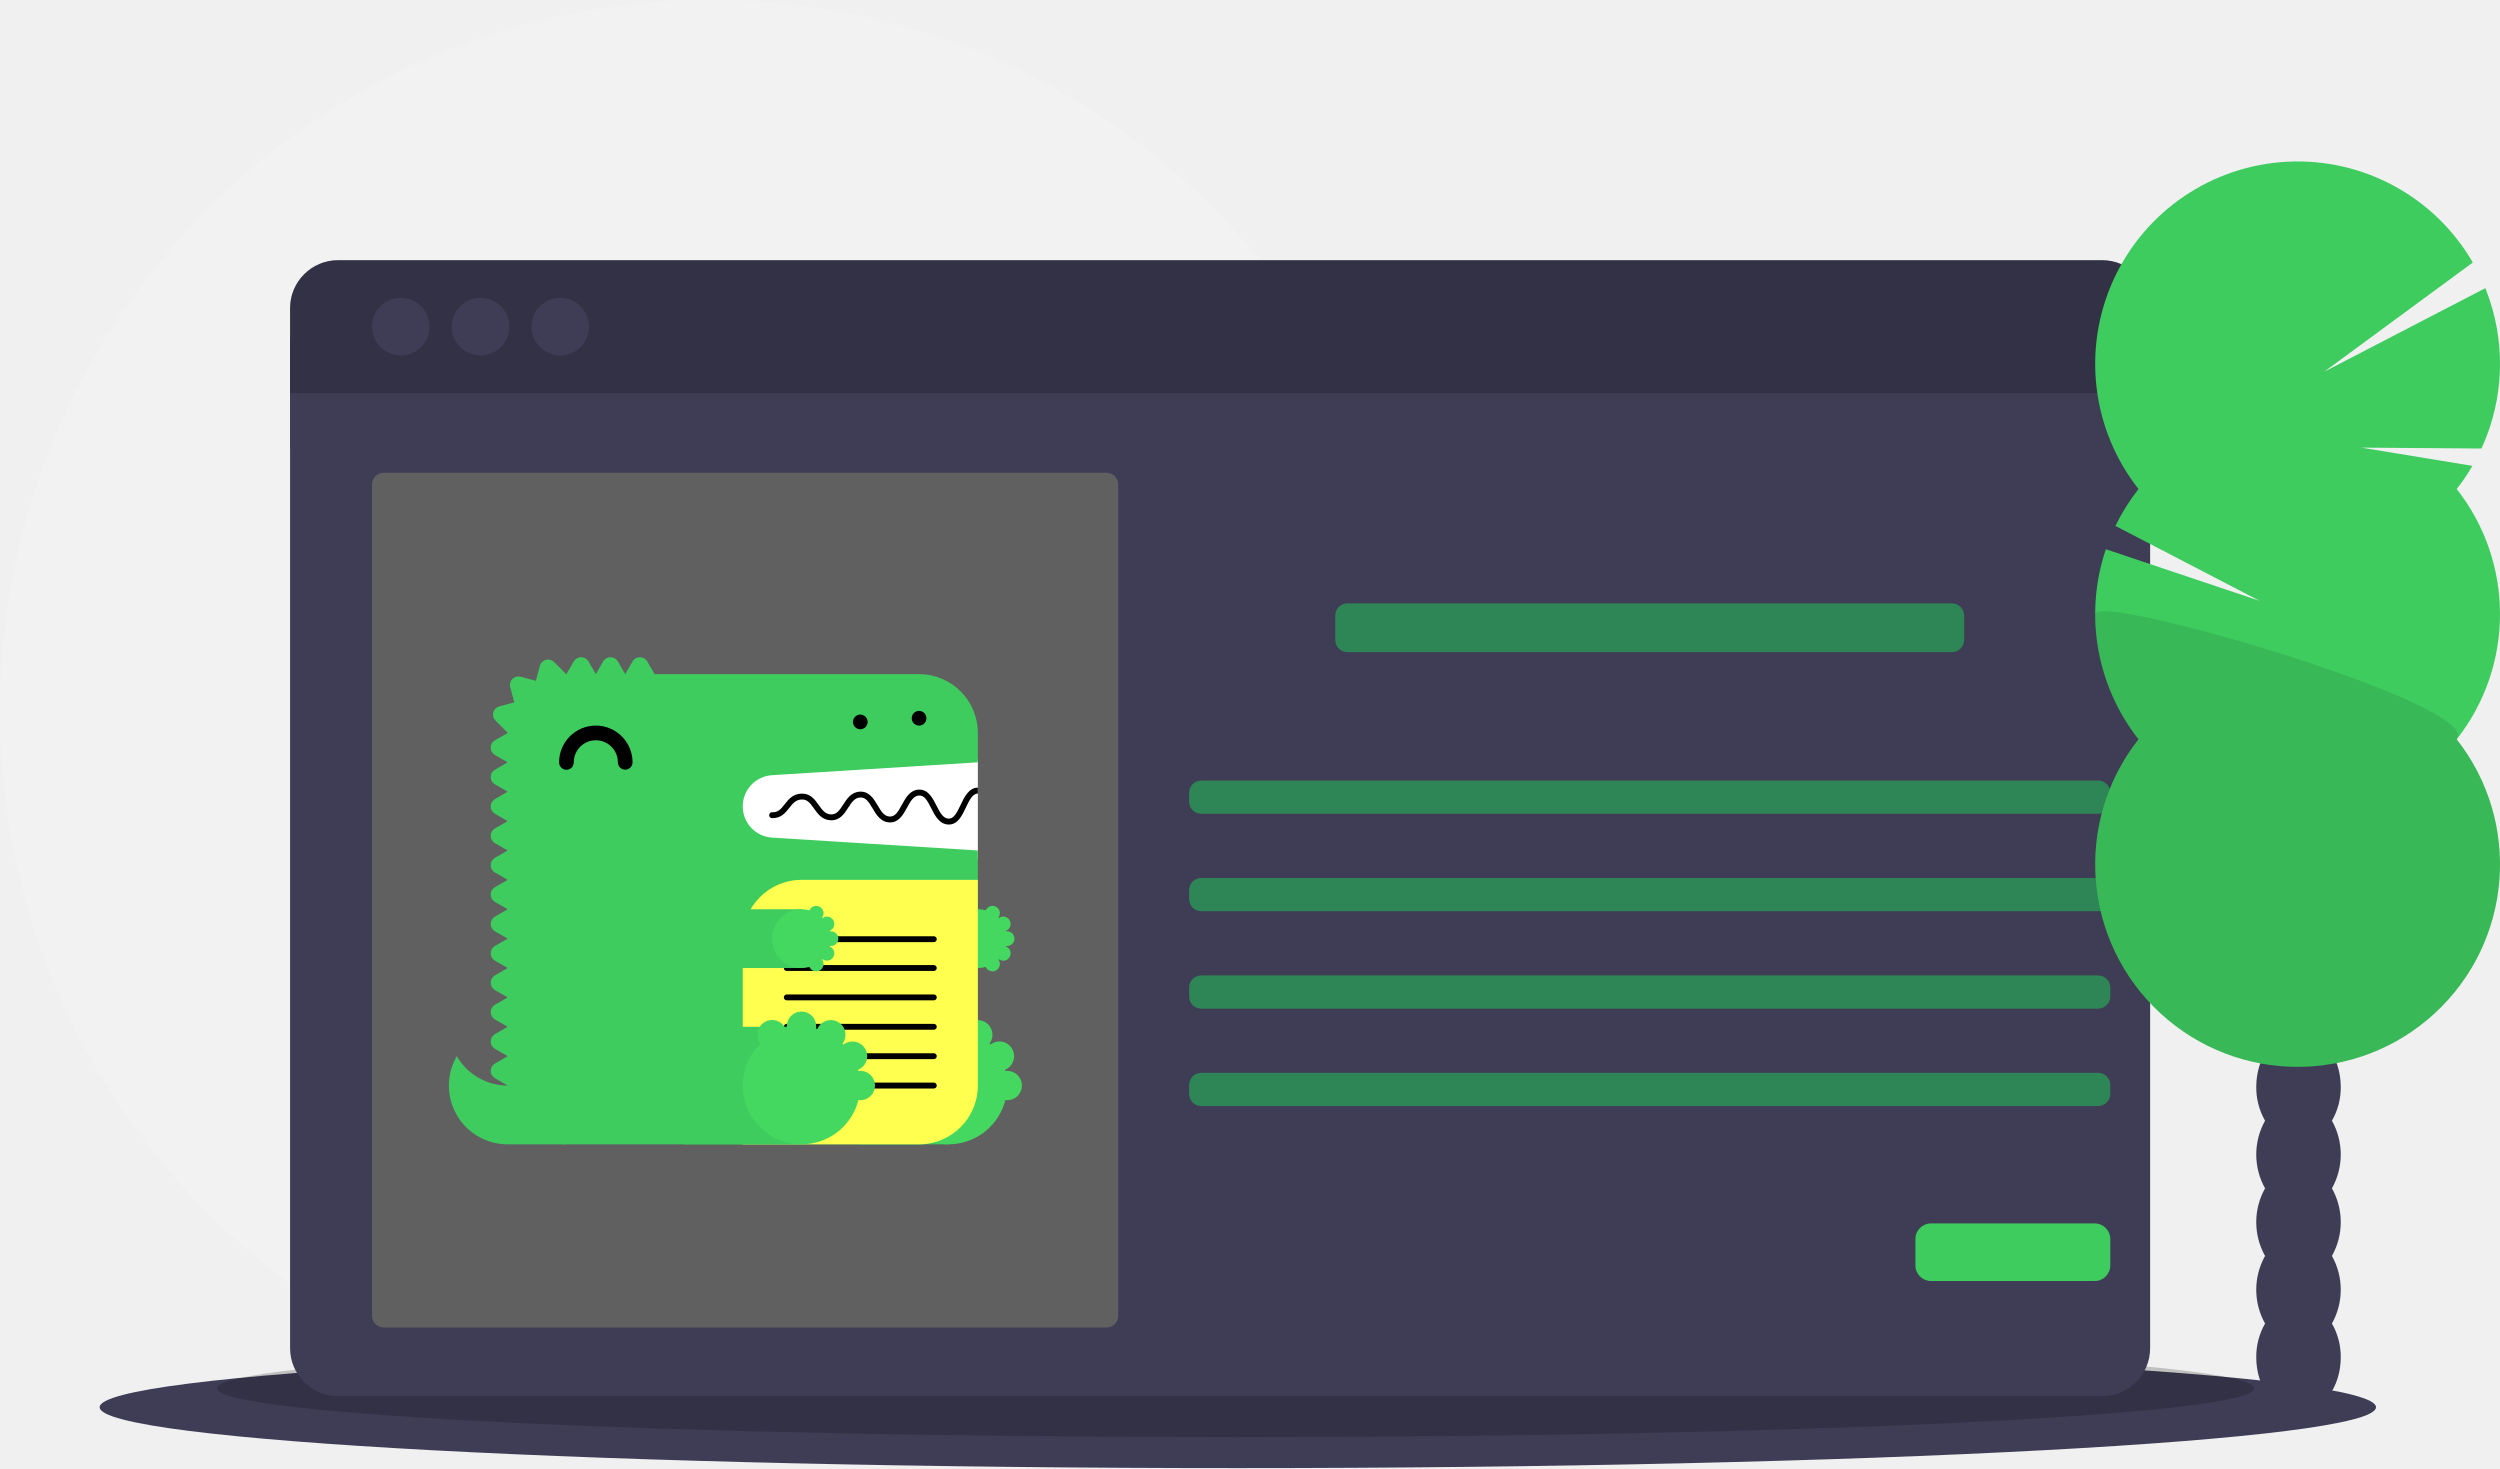
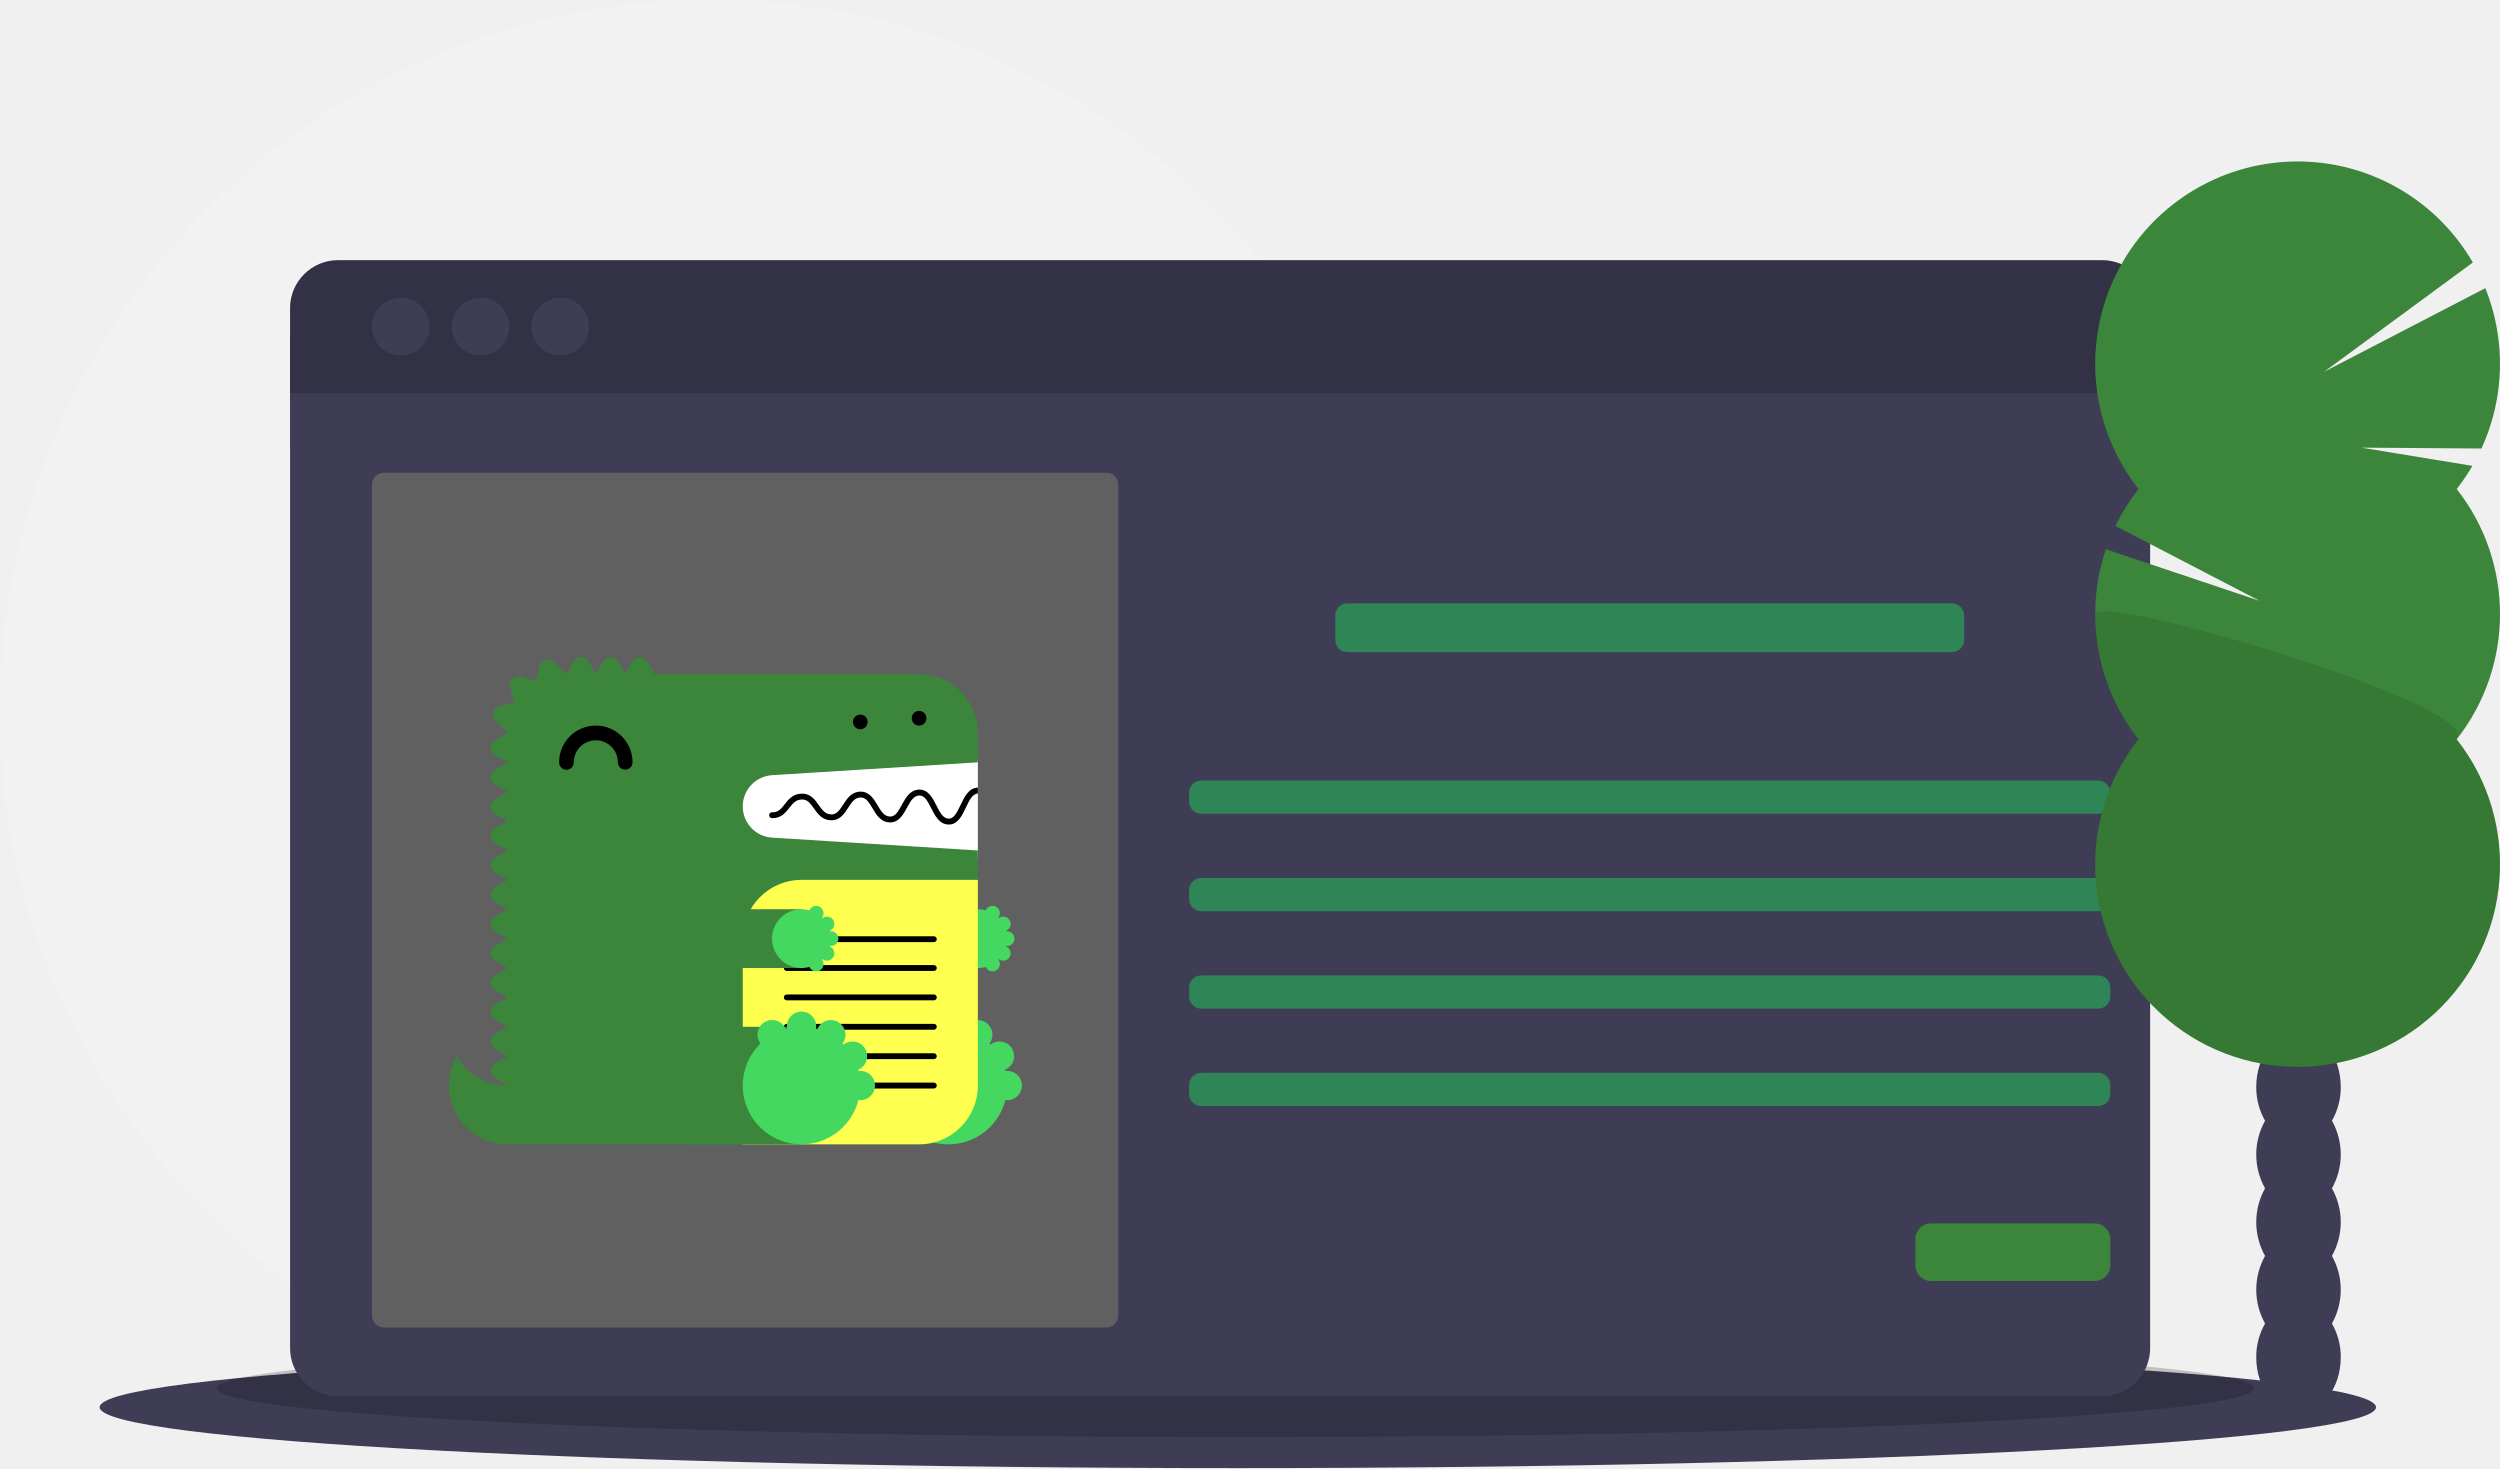
<svg xmlns="http://www.w3.org/2000/svg" id="ac356da0-b129-4ca5-aecc-4700531dd101" data-name="Layer 1" width="1129" height="663" viewBox="0 0 1129 663">
  <circle cx="321" cy="321" r="321" fill="#f2f2f2" />
  <ellipse cx="559" cy="635.5" rx="514" ry="27.5" fill="#3f3d56" />
  <ellipse cx="558" cy="627" rx="460" ry="22" opacity="0.2" />
  <rect x="131" y="152.5" width="840" height="50" fill="#3f3d56" />
  <path d="M166.5,727.33A21.67,21.67,0,0,0,188.17,749H984.83A21.67,21.67,0,0,0,1006.5,727.33V296h-840Z" transform="translate(-35.5 -118.5)" fill="#3f3d56" />
  <path d="M984.83,236H188.17A21.67,21.67,0,0,0,166.5,257.67V296h840V257.67A21.67,21.67,0,0,0,984.83,236Z" transform="translate(-35.5 -118.5)" fill="#3f3d56" />
  <path d="M984.83,236H188.17A21.67,21.67,0,0,0,166.5,257.67V296h840V257.67A21.67,21.67,0,0,0,984.83,236Z" transform="translate(-35.5 -118.5)" opacity="0.2" />
  <circle cx="181" cy="147.5" r="13" fill="#3f3d56" />
  <circle cx="217" cy="147.5" r="13" fill="#3f3d56" />
  <circle cx="253" cy="147.5" r="13" fill="#3f3d56" />
  <rect x="168" y="213.5" width="337" height="386" rx="5.335" fill="#606060" />
  <rect x="603" y="272.5" width="284" height="22" rx="5.476" fill="#2e8555" />
  <rect x="537" y="352.5" width="416" height="15" rx="5.476" fill="#2e8555" />
  <rect x="537" y="396.5" width="416" height="15" rx="5.476" fill="#2e8555" />
  <rect x="537" y="440.5" width="416" height="15" rx="5.476" fill="#2e8555" />
  <rect x="537" y="484.5" width="416" height="15" rx="5.476" fill="#2e8555" />
-   <rect x="865" y="552.5" width="88" height="26" rx="7.028" fill="#3ecc5f" />
+   <rect x="865" y="552.5" width="88" height="26" rx="7.028" fill="#3B863B" />
  <path d="M1088.603,624.616a30.114,30.114,0,0,0,3.983-15.266c0-13.797-8.544-24.981-19.083-24.981s-19.083,11.184-19.083,24.981a30.114,30.114,0,0,0,3.983,15.266,31.248,31.248,0,0,0,0,30.532,31.248,31.248,0,0,0,0,30.532,31.248,31.248,0,0,0,0,30.532,30.114,30.114,0,0,0-3.983,15.266c0,13.797,8.544,24.981,19.083,24.981s19.083-11.184,19.083-24.981a30.114,30.114,0,0,0-3.983-15.266,31.248,31.248,0,0,0,0-30.532,31.248,31.248,0,0,0,0-30.532,31.248,31.248,0,0,0,0-30.532Z" transform="translate(-35.5 -118.5)" fill="#3f3d56" />
  <ellipse cx="1038.003" cy="460.318" rx="19.083" ry="24.981" fill="#3f3d56" />
  <ellipse cx="1038.003" cy="429.786" rx="19.083" ry="24.981" fill="#3f3d56" />
-   <path d="M1144.939,339.345a91.611,91.611,0,0,0,7.107-10.461l-50.141-8.235,54.229.403a91.566,91.566,0,0,0,1.746-72.426l-72.754,37.741,67.097-49.321a91.413,91.413,0,1,0-150.971,102.298,91.458,91.458,0,0,0-10.425,16.669l65.087,33.814-69.4-23.292a91.46,91.46,0,0,0,14.738,85.837,91.406,91.406,0,1,0,143.689,0,91.418,91.418,0,0,0,0-113.029Z" transform="translate(-35.5 -118.5)" fill="#3ecc5f" fill-rule="evenodd" />
+   <path d="M1144.939,339.345a91.611,91.611,0,0,0,7.107-10.461l-50.141-8.235,54.229.403a91.566,91.566,0,0,0,1.746-72.426l-72.754,37.741,67.097-49.321a91.413,91.413,0,1,0-150.971,102.298,91.458,91.458,0,0,0-10.425,16.669l65.087,33.814-69.4-23.292a91.46,91.46,0,0,0,14.738,85.837,91.406,91.406,0,1,0,143.689,0,91.418,91.418,0,0,0,0-113.029Z" transform="translate(-35.5 -118.5)" fill="#3B863B" fill-rule="evenodd" />
  <path d="M981.688,395.859a91.013,91.013,0,0,0,19.561,56.514,91.406,91.406,0,1,0,143.689,0C1157.19,436.821,981.688,385.6,981.688,395.859Z" transform="translate(-35.5 -118.5)" opacity="0.1" />
  <path d="M365.62,461.436H477.094v45.12H365.62Z" transform="translate(-35.5 -118.5)" fill="#fff" fill-rule="evenodd" />
-   <path d="M264.763,608.741a26.509,26.509,0,0,1-22.962-13.271,26.51,26.51,0,0,0,22.962,39.812H291.304V608.741Z" transform="translate(-35.5 -118.5)" fill="#3ecc5f" fill-rule="evenodd" />
-   <path d="M384.172,468.571l92.922-5.807V449.493a26.541,26.541,0,0,0-26.541-26.541H331.116l-3.318-5.746a3.83,3.83,0,0,0-6.635,0l-3.318,5.746-3.318-5.746a3.83,3.83,0,0,0-6.635,0l-3.318,5.746L301.257,417.205a3.83,3.83,0,0,0-6.635,0L291.304,422.951c-.029,0-.056.004-.086.004l-5.497-5.495a3.829,3.829,0,0,0-6.407,1.717l-1.817,6.773L270.607,424.103a3.83,3.83,0,0,0-4.691,4.693l1.845,6.891-6.771,1.814a3.832,3.832,0,0,0-1.72,6.41l5.497,5.497c0,.028-.004.056-.004.085l-5.746,3.318a3.83,3.83,0,0,0,0,6.635l5.746,3.318L259.016,466.081a3.83,3.83,0,0,0,0,6.635l5.746,3.318-5.746,3.318a3.83,3.83,0,0,0,0,6.635l5.746,3.318-5.746,3.318a3.83,3.83,0,0,0,0,6.635l5.746,3.318-5.746,3.318a3.83,3.83,0,0,0,0,6.635l5.746,3.318-5.746,3.318a3.83,3.83,0,0,0,0,6.635l5.746,3.318-5.746,3.318a3.83,3.83,0,0,0,0,6.635l5.746,3.318-5.746,3.318a3.83,3.83,0,0,0,0,6.635l5.746,3.318L259.016,558.976a3.83,3.83,0,0,0,0,6.635l5.746,3.318-5.746,3.318a3.83,3.83,0,0,0,0,6.635l5.746,3.318-5.746,3.318a3.83,3.83,0,0,0,0,6.635l5.746,3.318-5.746,3.318a3.83,3.83,0,0,0,0,6.635l5.746,3.318A26.541,26.541,0,0,0,291.304,635.283H450.553A26.541,26.541,0,0,0,477.094,608.741V502.575l-92.922-5.807a14.126,14.126,0,0,1,0-28.198" transform="translate(-35.5 -118.5)" fill="#3ecc5f" fill-rule="evenodd" />
-   <path d="M424.011,635.283h39.812V582.2H424.011Z" transform="translate(-35.5 -118.5)" fill="#3ecc5f" fill-rule="evenodd" />
+   <path d="M264.763,608.741a26.509,26.509,0,0,1-22.962-13.271,26.51,26.51,0,0,0,22.962,39.812H291.304V608.741Z" transform="translate(-35.5 -118.5)" fill="#3B863B" fill-rule="evenodd" />
+   <path d="M384.172,468.571l92.922-5.807V449.493a26.541,26.541,0,0,0-26.541-26.541H331.116l-3.318-5.746a3.83,3.83,0,0,0-6.635,0l-3.318,5.746-3.318-5.746a3.83,3.83,0,0,0-6.635,0l-3.318,5.746L301.257,417.205a3.83,3.83,0,0,0-6.635,0L291.304,422.951c-.029,0-.056.004-.086.004l-5.497-5.495a3.829,3.829,0,0,0-6.407,1.717l-1.817,6.773L270.607,424.103a3.83,3.83,0,0,0-4.691,4.693l1.845,6.891-6.771,1.814a3.832,3.832,0,0,0-1.72,6.41l5.497,5.497c0,.028-.004.056-.004.085l-5.746,3.318a3.83,3.83,0,0,0,0,6.635l5.746,3.318L259.016,466.081a3.83,3.83,0,0,0,0,6.635l5.746,3.318-5.746,3.318a3.83,3.83,0,0,0,0,6.635l5.746,3.318-5.746,3.318a3.83,3.83,0,0,0,0,6.635l5.746,3.318-5.746,3.318a3.83,3.83,0,0,0,0,6.635l5.746,3.318-5.746,3.318a3.83,3.83,0,0,0,0,6.635l5.746,3.318-5.746,3.318a3.83,3.83,0,0,0,0,6.635l5.746,3.318-5.746,3.318a3.83,3.83,0,0,0,0,6.635l5.746,3.318L259.016,558.976a3.83,3.83,0,0,0,0,6.635l5.746,3.318-5.746,3.318a3.83,3.83,0,0,0,0,6.635l5.746,3.318-5.746,3.318a3.83,3.83,0,0,0,0,6.635l5.746,3.318-5.746,3.318a3.83,3.83,0,0,0,0,6.635l5.746,3.318A26.541,26.541,0,0,0,291.304,635.283H450.553A26.541,26.541,0,0,0,477.094,608.741V502.575l-92.922-5.807a14.126,14.126,0,0,1,0-28.198" transform="translate(-35.5 -118.5)" fill="#3B863B" fill-rule="evenodd" />
+   <path d="M424.011,635.283h39.812V582.2H424.011Z" transform="translate(-35.5 -118.5)" fill="#3B863B" fill-rule="evenodd" />
  <path d="M490.365,602.106a6.602,6.602,0,0,0-.848.085c-.05-.199-.098-.399-.154-.599A6.627,6.627,0,1,0,482.806,590.21q-.22-.225-.445-.446a6.624,6.624,0,1,0-11.397-6.564c-.196-.056-.394-.102-.591-.153a6.64,6.64,0,1,0-13.101,0c-.196.05-.394.097-.591.153a6.628,6.628,0,1,0-11.397,6.564,26.528,26.528,0,1,0,44.231,25.528,6.621,6.621,0,1,0,.848-13.186" transform="translate(-35.5 -118.5)" fill="#44d860" fill-rule="evenodd" />
-   <path d="M437.282,555.658H477.094V529.117H437.282Z" transform="translate(-35.5 -118.5)" fill="#3ecc5f" fill-rule="evenodd" />
+   <path d="M437.282,555.658H477.094V529.117H437.282Z" transform="translate(-35.5 -118.5)" fill="#3B863B" fill-rule="evenodd" />
  <path d="M490.365,545.705a3.318,3.318,0,0,0,0-6.635,3.411,3.411,0,0,0-.423.042c-.027-.1-.049-.199-.077-.299a3.319,3.319,0,0,0-1.278-6.379,3.282,3.282,0,0,0-2.001.687q-.109-.113-.223-.223a3.282,3.282,0,0,0,.671-1.983,3.318,3.318,0,0,0-6.37-1.299,13.271,13.271,0,1,0,0,25.541,3.318,3.318,0,0,0,6.37-1.299,3.282,3.282,0,0,0-.671-1.983q.113-.109.223-.223a3.282,3.282,0,0,0,2.001.687,3.318,3.318,0,0,0,1.278-6.379c.028-.098.05-.199.077-.299a3.413,3.413,0,0,0,.423.042" transform="translate(-35.5 -118.5)" fill="#44d860" fill-rule="evenodd" />
  <path d="M317.845,466.081a3.318,3.318,0,0,1-3.318-3.318,9.953,9.953,0,1,0-19.906,0,3.318,3.318,0,1,1-6.635,0,16.588,16.588,0,1,1,33.177,0,3.318,3.318,0,0,1-3.318,3.318" transform="translate(-35.5 -118.5)" fill-rule="evenodd" />
  <path d="M370.928,635.283h79.624A26.541,26.541,0,0,0,477.094,608.741v-92.895H397.47a26.541,26.541,0,0,0-26.541,26.541Z" transform="translate(-35.5 -118.5)" fill="#ffff50" fill-rule="evenodd" />
  <path d="M457.214,556.985H390.808a1.327,1.327,0,0,1,0-2.654h66.407a1.327,1.327,0,0,1,0,2.654m0,26.541H390.808a1.327,1.327,0,1,1,0-2.654h66.407a1.327,1.327,0,0,1,0,2.654m0,26.541H390.808a1.327,1.327,0,1,1,0-2.654h66.407a1.327,1.327,0,0,1,0,2.654m0-66.107H390.808a1.327,1.327,0,0,1,0-2.654h66.407a1.327,1.327,0,0,1,0,2.654m0,26.295H390.808a1.327,1.327,0,0,1,0-2.654h66.407a1.327,1.327,0,0,1,0,2.654m0,26.541H390.808a1.327,1.327,0,0,1,0-2.654h66.407a1.327,1.327,0,0,1,0,2.654M477.094,474.191c-.016,0-.029-.008-.045-.007-4.101.139-6.041,4.241-7.753,7.86-1.786,3.782-3.168,6.241-5.432,6.167-2.507-.09-3.94-2.922-5.458-5.919-1.744-3.442-3.734-7.347-7.913-7.201-4.042.138-5.989,3.708-7.706,6.857-1.827,3.355-3.071,5.395-5.469,5.3-2.557-.093-3.916-2.395-5.489-5.06-1.753-2.967-3.78-6.304-7.878-6.189-3.973.137-5.925,3.165-7.648,5.839-1.822,2.827-3.099,4.549-5.527,4.447-2.618-.093-3.971-2.004-5.535-4.216-1.757-2.486-3.737-5.299-7.823-5.162-3.886.133-5.838,2.614-7.559,4.801-1.635,2.076-2.912,3.718-5.612,3.615a1.328,1.328,0,1,0-.096,2.654c4.004.134,6.032-2.389,7.793-4.628,1.562-1.985,2.91-3.699,5.564-3.789,2.556-.109,3.754,1.48,5.567,4.041,1.721,2.434,3.675,5.194,7.605,5.336,4.118.138,6.099-2.939,7.854-5.663,1.569-2.434,2.922-4.535,5.507-4.624,2.379-.089,3.675,1.792,5.501,4.885,1.721,2.916,3.671,6.219,7.68,6.365,4.147.143,6.15-3.477,7.895-6.682,1.512-2.771,2.938-5.388,5.466-5.476,2.379-.056,3.62,2.117,5.456,5.746,1.715,3.388,3.659,7.226,7.73,7.373l.224.004c4.066,0,5.996-4.081,7.704-7.689,1.512-3.198,2.942-6.211,5.397-6.334Z" transform="translate(-35.5 -118.5)" fill-rule="evenodd" />
-   <path d="M344.387,635.283h53.083V582.2H344.387Z" transform="translate(-35.5 -118.5)" fill="#3ecc5f" fill-rule="evenodd" />
+   <path d="M344.387,635.283h53.083V582.2H344.387Z" transform="translate(-35.5 -118.5)" fill="#3B863B" fill-rule="evenodd" />
  <path d="M424.011,602.106a6.602,6.602,0,0,0-.848.085c-.05-.199-.098-.399-.154-.599A6.627,6.627,0,1,0,416.452,590.21q-.22-.225-.445-.446a6.624,6.624,0,1,0-11.397-6.564c-.196-.056-.394-.102-.591-.153a6.64,6.64,0,1,0-13.101,0c-.196.05-.394.097-.591.153a6.628,6.628,0,1,0-11.397,6.564,26.528,26.528,0,1,0,44.231,25.528,6.621,6.621,0,1,0,.848-13.186" transform="translate(-35.5 -118.5)" fill="#44d860" fill-rule="evenodd" />
-   <path d="M344.387,555.658h53.083V529.117H344.387Z" transform="translate(-35.5 -118.5)" fill="#3ecc5f" fill-rule="evenodd" />
+   <path d="M344.387,555.658h53.083V529.117H344.387Z" transform="translate(-35.5 -118.5)" fill="#3B863B" fill-rule="evenodd" />
  <path d="M410.74,545.705a3.318,3.318,0,1,0,0-6.635,3.411,3.411,0,0,0-.423.042c-.027-.1-.049-.199-.077-.299a3.319,3.319,0,0,0-1.278-6.379,3.282,3.282,0,0,0-2.001.687q-.109-.113-.223-.223a3.282,3.282,0,0,0,.671-1.983,3.318,3.318,0,0,0-6.37-1.299,13.271,13.271,0,1,0,0,25.541,3.318,3.318,0,0,0,6.37-1.299,3.282,3.282,0,0,0-.671-1.983q.113-.109.223-.223a3.282,3.282,0,0,0,2.001.687,3.318,3.318,0,0,0,1.278-6.379c.028-.098.05-.199.077-.299a3.413,3.413,0,0,0,.423.042" transform="translate(-35.5 -118.5)" fill="#44d860" fill-rule="evenodd" />
  <path d="M424.011,447.834a3.603,3.603,0,0,1-.65-.066,3.344,3.344,0,0,1-.624-.186,3.447,3.447,0,0,1-.572-.305,5.027,5.027,0,0,1-.504-.411,3.887,3.887,0,0,1-.41-.504,3.275,3.275,0,0,1-.557-1.845,3.602,3.602,0,0,1,.066-.65,3.826,3.826,0,0,1,.184-.624,3.489,3.489,0,0,1,.307-.571,3.197,3.197,0,0,1,.914-.916,3.447,3.447,0,0,1,.572-.305,3.344,3.344,0,0,1,.624-.186,3.069,3.069,0,0,1,1.301,0,3.223,3.223,0,0,1,1.194.491,5.028,5.028,0,0,1,.504.411,4.88,4.88,0,0,1,.411.504,3.382,3.382,0,0,1,.305.571,3.478,3.478,0,0,1,.252,1.274A3.364,3.364,0,0,1,426.36,446.865a5.027,5.027,0,0,1-.504.411,3.306,3.306,0,0,1-1.845.557m26.541-1.659a3.388,3.388,0,0,1-2.35-.969,5.042,5.042,0,0,1-.41-.504,3.275,3.275,0,0,1-.557-1.845,3.387,3.387,0,0,1,.967-2.349,5.026,5.026,0,0,1,.504-.411,3.447,3.447,0,0,1,.572-.305,3.343,3.343,0,0,1,.624-.186,3.07,3.07,0,0,1,1.301,0,3.224,3.224,0,0,1,1.194.491,5.026,5.026,0,0,1,.504.411,3.388,3.388,0,0,1,.969,2.349,3.726,3.726,0,0,1-.066.65,3.374,3.374,0,0,1-.186.624,4.715,4.715,0,0,1-.305.571,4.88,4.88,0,0,1-.411.504,5.026,5.026,0,0,1-.504.411,3.305,3.305,0,0,1-1.845.557" transform="translate(-35.5 -118.5)" fill-rule="evenodd" />
</svg>
